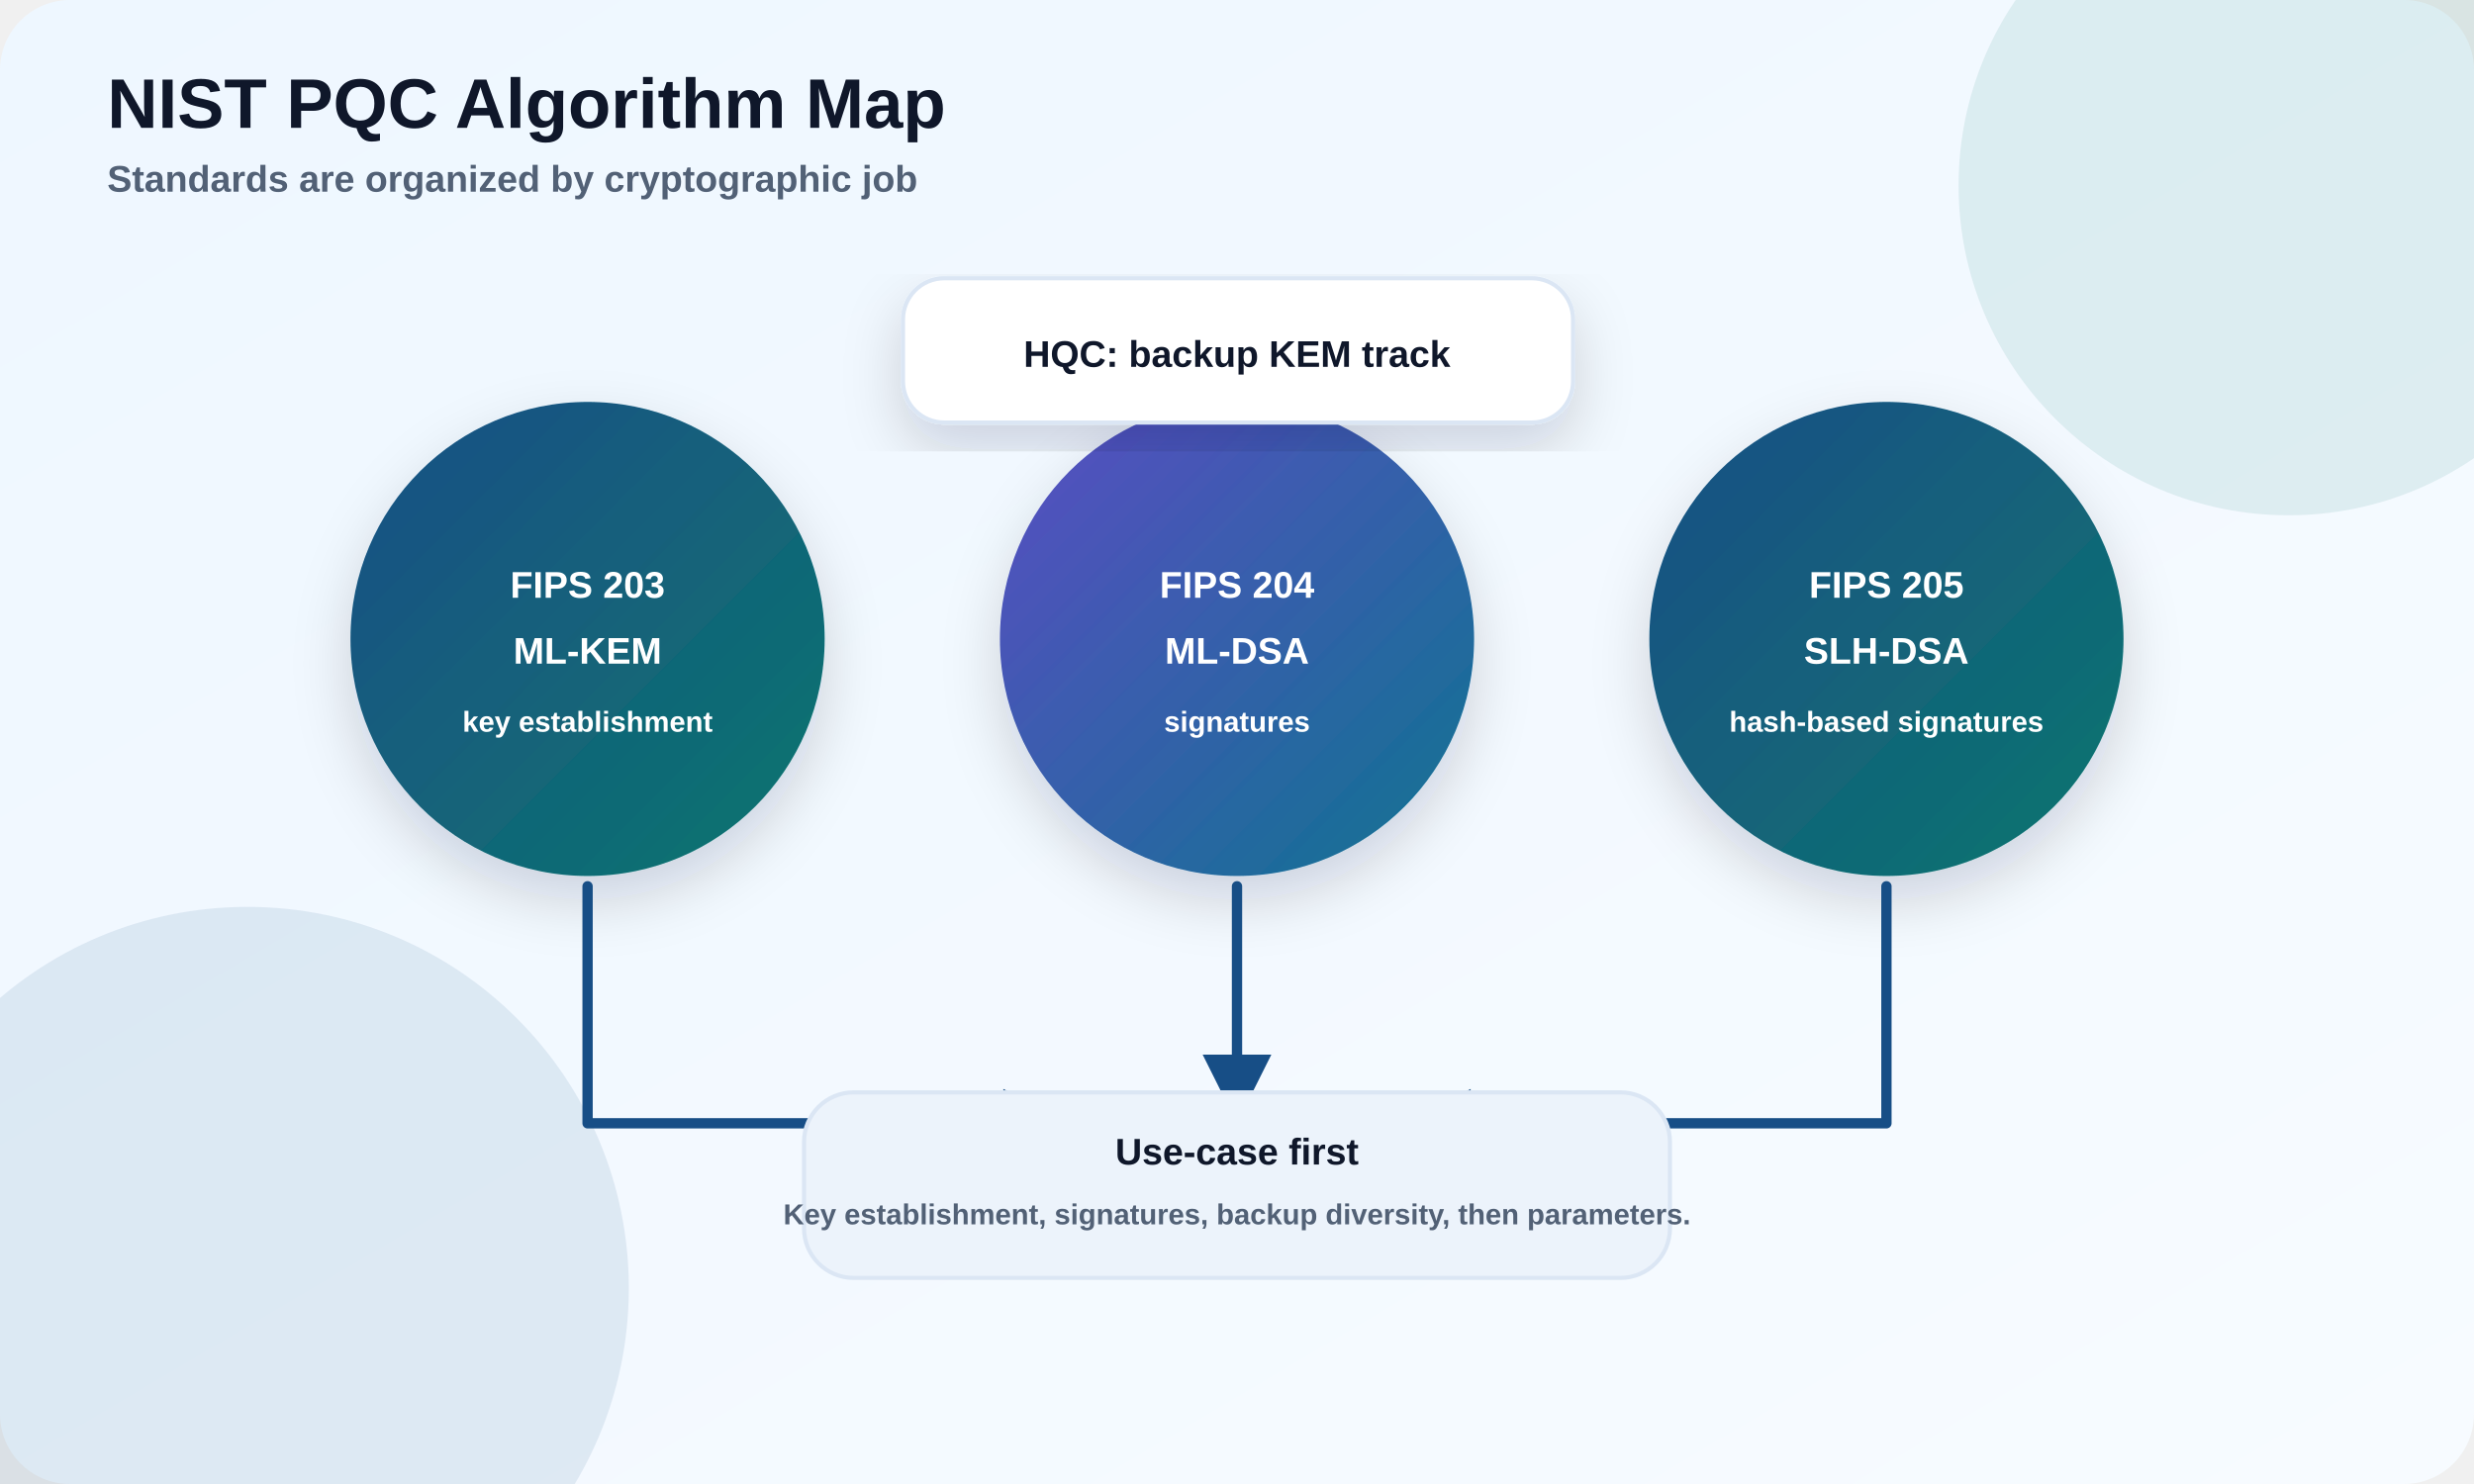
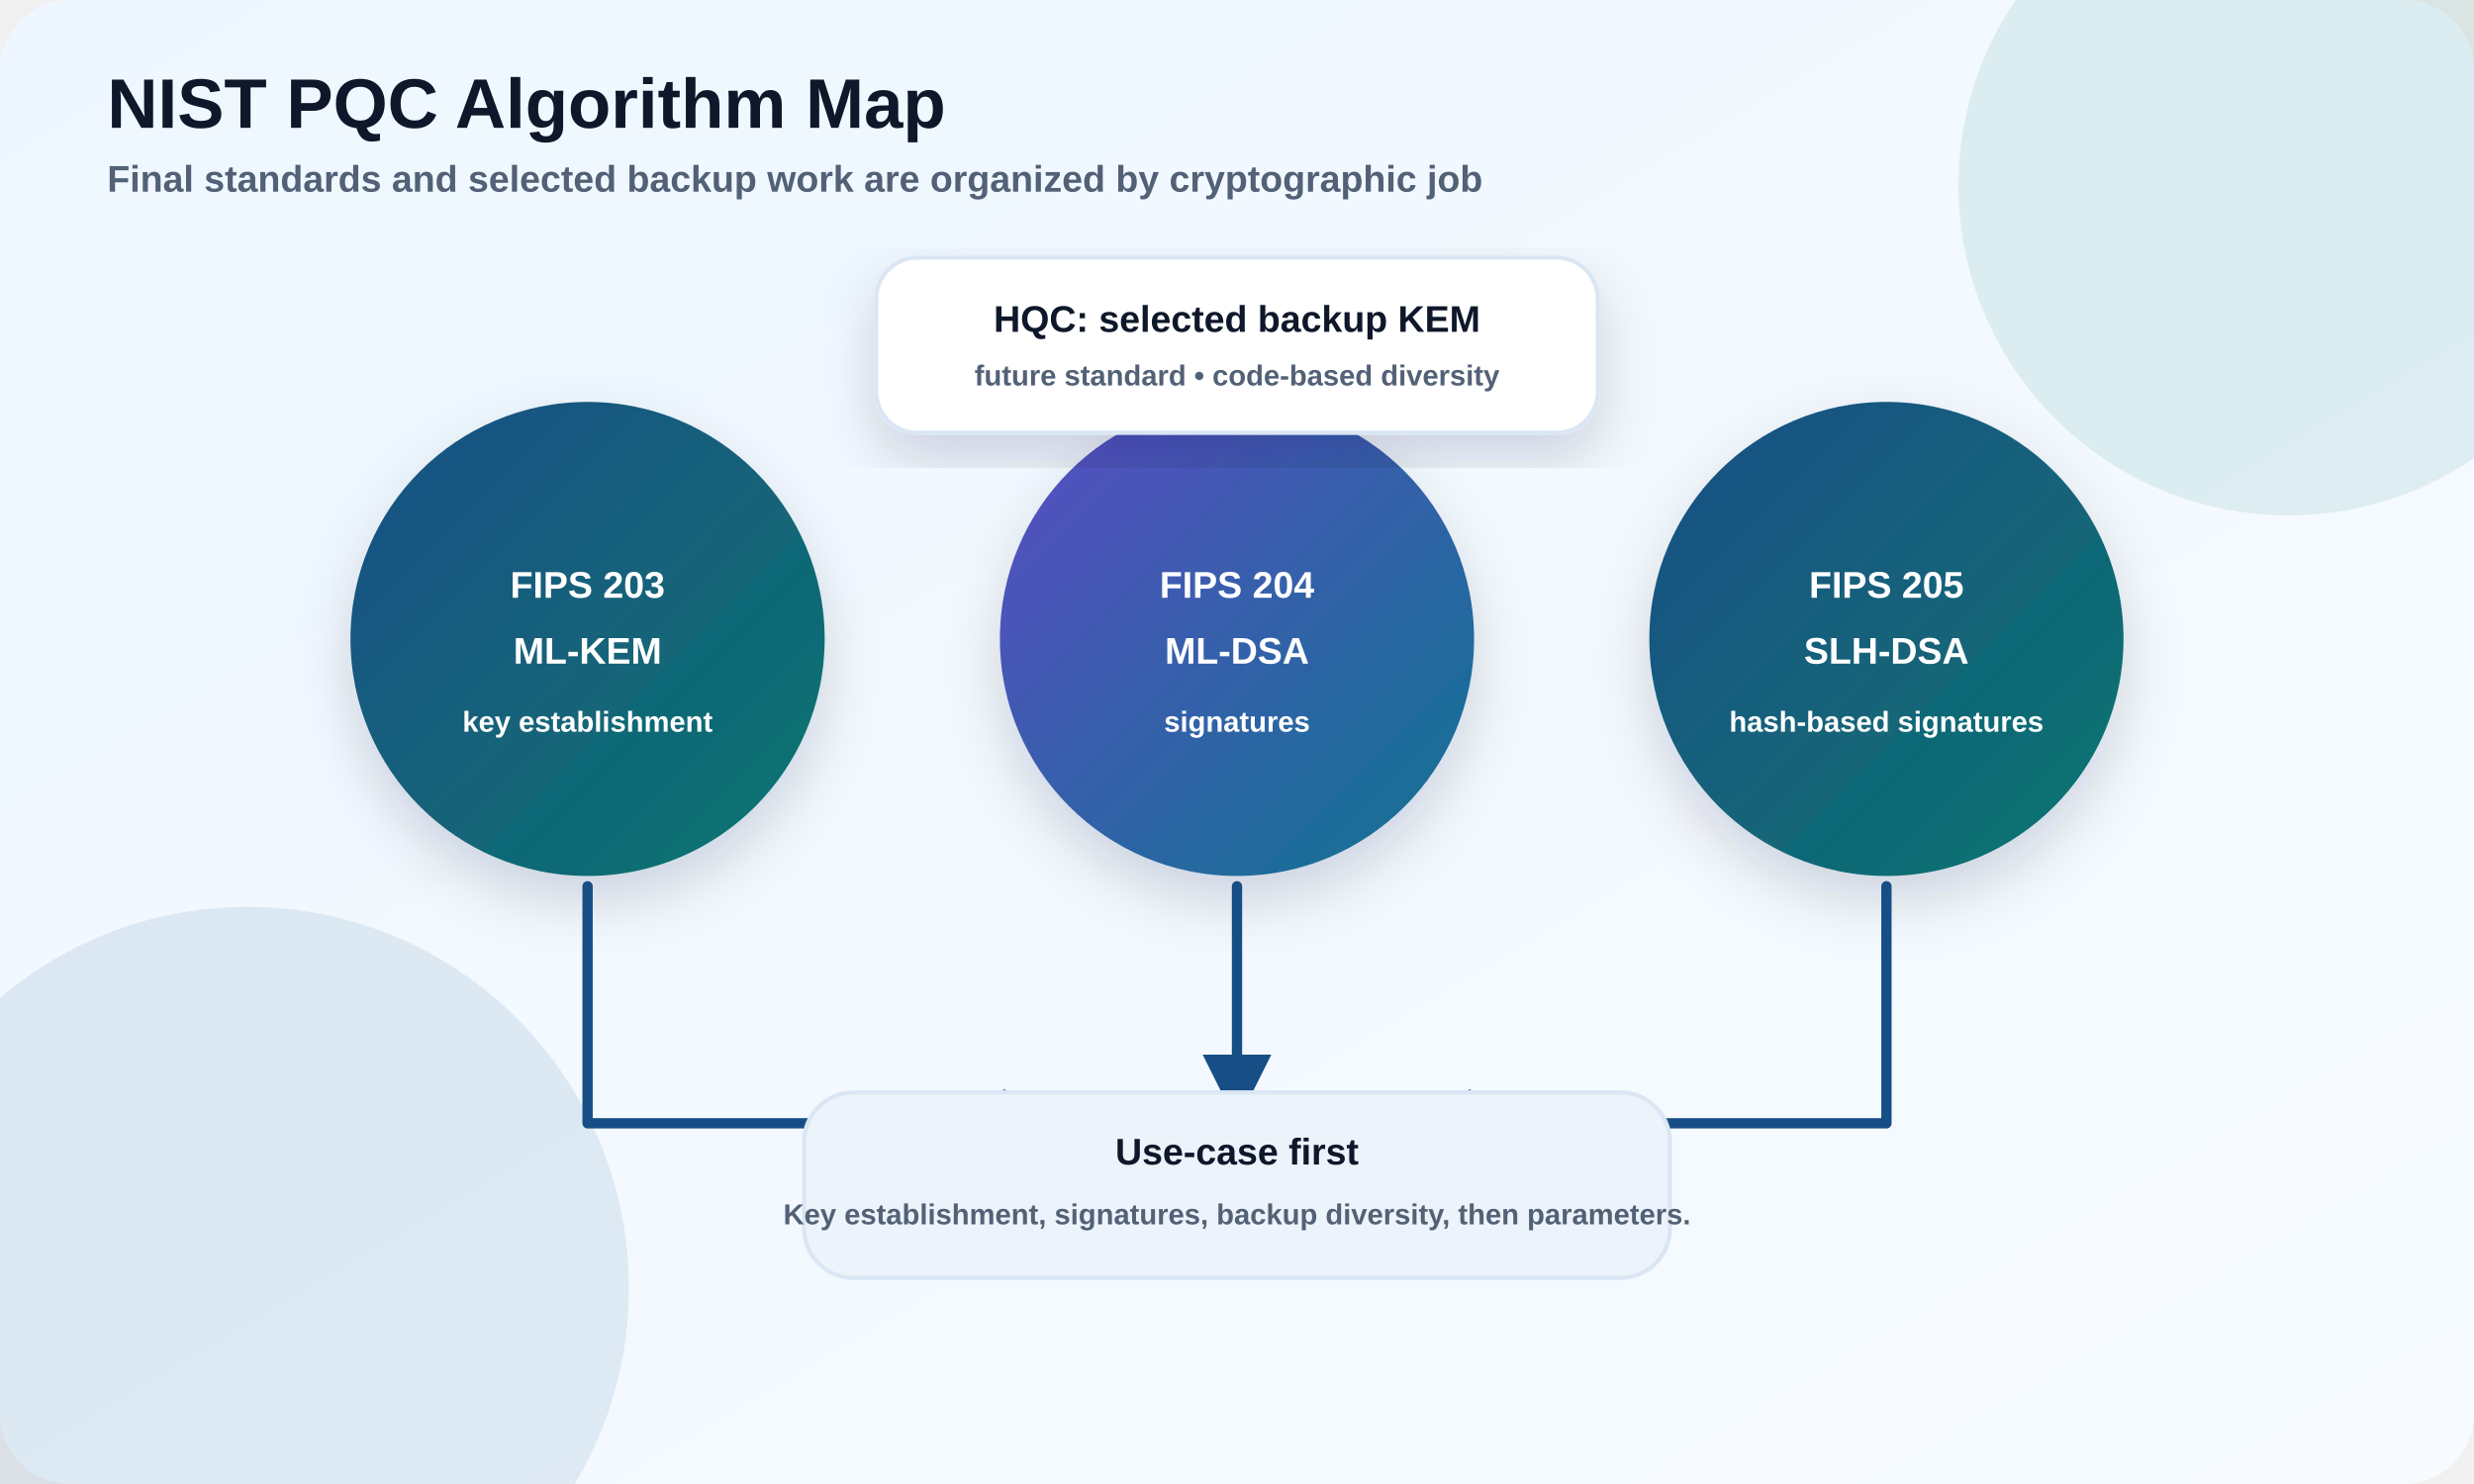
<svg xmlns="http://www.w3.org/2000/svg" width="1200" height="720" viewBox="0 0 1200 720" role="img" aria-label="NIST PQC Algorithm Map">
  <defs>
    <linearGradient id="bg" x1="0" y1="0" x2="1" y2="1">
      <stop offset="0" stop-color="#eef7ff" />
      <stop offset="1" stop-color="#f7fbff" />
    </linearGradient>
    <linearGradient id="blue" x1="0" y1="0" x2="1" y2="1">
      <stop offset="0" stop-color="#174e86" />
      <stop offset="1" stop-color="#0e766e" />
    </linearGradient>
    <linearGradient id="violet" x1="0" y1="0" x2="1" y2="1">
      <stop offset="0" stop-color="#5b4cc4" />
      <stop offset="1" stop-color="#0e7490" />
    </linearGradient>
    <marker id="arrow" viewBox="0 0 12 12" refX="10" refY="6" markerWidth="10" markerHeight="10" orient="auto-start-reverse">
      <path d="M2 2 L10 6 L2 10 Z" fill="#174e86" />
    </marker>
    <filter id="shadow" x="-20%" y="-20%" width="140%" height="140%">
      <feDropShadow dx="0" dy="12" stdDeviation="14" flood-color="#0f172a" flood-opacity=".16" />
    </filter>
    <style>
      .title{font:900 34px Arial,sans-serif;fill:#0f172a}
      .sub{font:600 18px Arial,sans-serif;fill:#526176}
      .label{font:800 18px Arial,sans-serif;fill:#0f172a}
      .small{font:600 14px Arial,sans-serif;fill:#526176}
      .tiny{font:700 12px Arial,sans-serif;fill:#526176}
      .white{fill:#fff}
      .line{stroke:#174e86;stroke-width:5;fill:none;marker-end:url(#arrow);stroke-linecap:round;stroke-linejoin:round}
      .line2{stroke:#0e766e;stroke-width:4;fill:none;marker-end:url(#arrow);stroke-linecap:round;stroke-linejoin:round}
      .dash{stroke:#64748b;stroke-width:4;fill:none;stroke-dasharray:10 9;marker-end:url(#arrow);stroke-linecap:round}
      .box{fill:#fff;stroke:#dbe6f4;stroke-width:2;filter:url(#shadow)}
      .soft{fill:#ecf3fb;stroke:#dbe6f4;stroke-width:2}
      .blue{fill:url(#blue);filter:url(#shadow)}
      .violet{fill:url(#violet);filter:url(#shadow)}
    </style>
  </defs>
  <rect width="1200" height="720" rx="34" fill="url(#bg)" />
  <circle cx="1110" cy="90" r="160" fill="#0e766e" opacity=".10" />
  <circle cx="120" cy="625" r="185" fill="#174e86" opacity=".10" />
  <text class="title" x="52" y="62">NIST PQC Algorithm Map</text>
-   <text class="sub" x="52" y="93">Standards are organized by cryptographic job</text>
+   <text class="sub" x="52" y="93">Final standards and selected backup work are organized by cryptographic job</text>
  <circle class="blue" cx="285" cy="310" r="115" />
  <text class="white label" x="285" y="290" text-anchor="middle">FIPS 203</text>
  <text class="white label" x="285" y="322" text-anchor="middle">ML-KEM</text>
  <text class="white small" x="285" y="355" text-anchor="middle">key establishment</text>
  <circle class="violet" cx="600" cy="310" r="115" />
  <text class="white label" x="600" y="290" text-anchor="middle">FIPS 204</text>
  <text class="white label" x="600" y="322" text-anchor="middle">ML-DSA</text>
  <text class="white small" x="600" y="355" text-anchor="middle">signatures</text>
  <circle class="blue" cx="915" cy="310" r="115" />
  <text class="white label" x="915" y="290" text-anchor="middle">FIPS 205</text>
  <text class="white label" x="915" y="322" text-anchor="middle">SLH-DSA</text>
  <text class="white small" x="915" y="355" text-anchor="middle">hash-based signatures</text>
  <path class="line" d="M285 430 V545 H520" />
  <path class="line" d="M600 430 V545" />
  <path class="line" d="M915 430 V545 H680" />
  <rect class="soft" x="390" y="530" width="420" height="90" rx="24" />
  <text class="label" x="600" y="565" text-anchor="middle">Use-case first</text>
  <text class="small" x="600" y="594" text-anchor="middle">Key establishment, signatures, backup diversity, then parameters.</text>
-   <rect class="box" x="438" y="135" width="325" height="70" rx="20" />
-   <text class="label" x="600" y="178" text-anchor="middle">HQC: backup KEM track</text>
+   <rect class="box" x="425" y="125" width="350" height="85" rx="20" />
+   <text class="label" x="600" y="161" text-anchor="middle">HQC: selected backup KEM</text>
+   <text class="small" x="600" y="187" text-anchor="middle">future standard • code-based diversity</text>
</svg>
